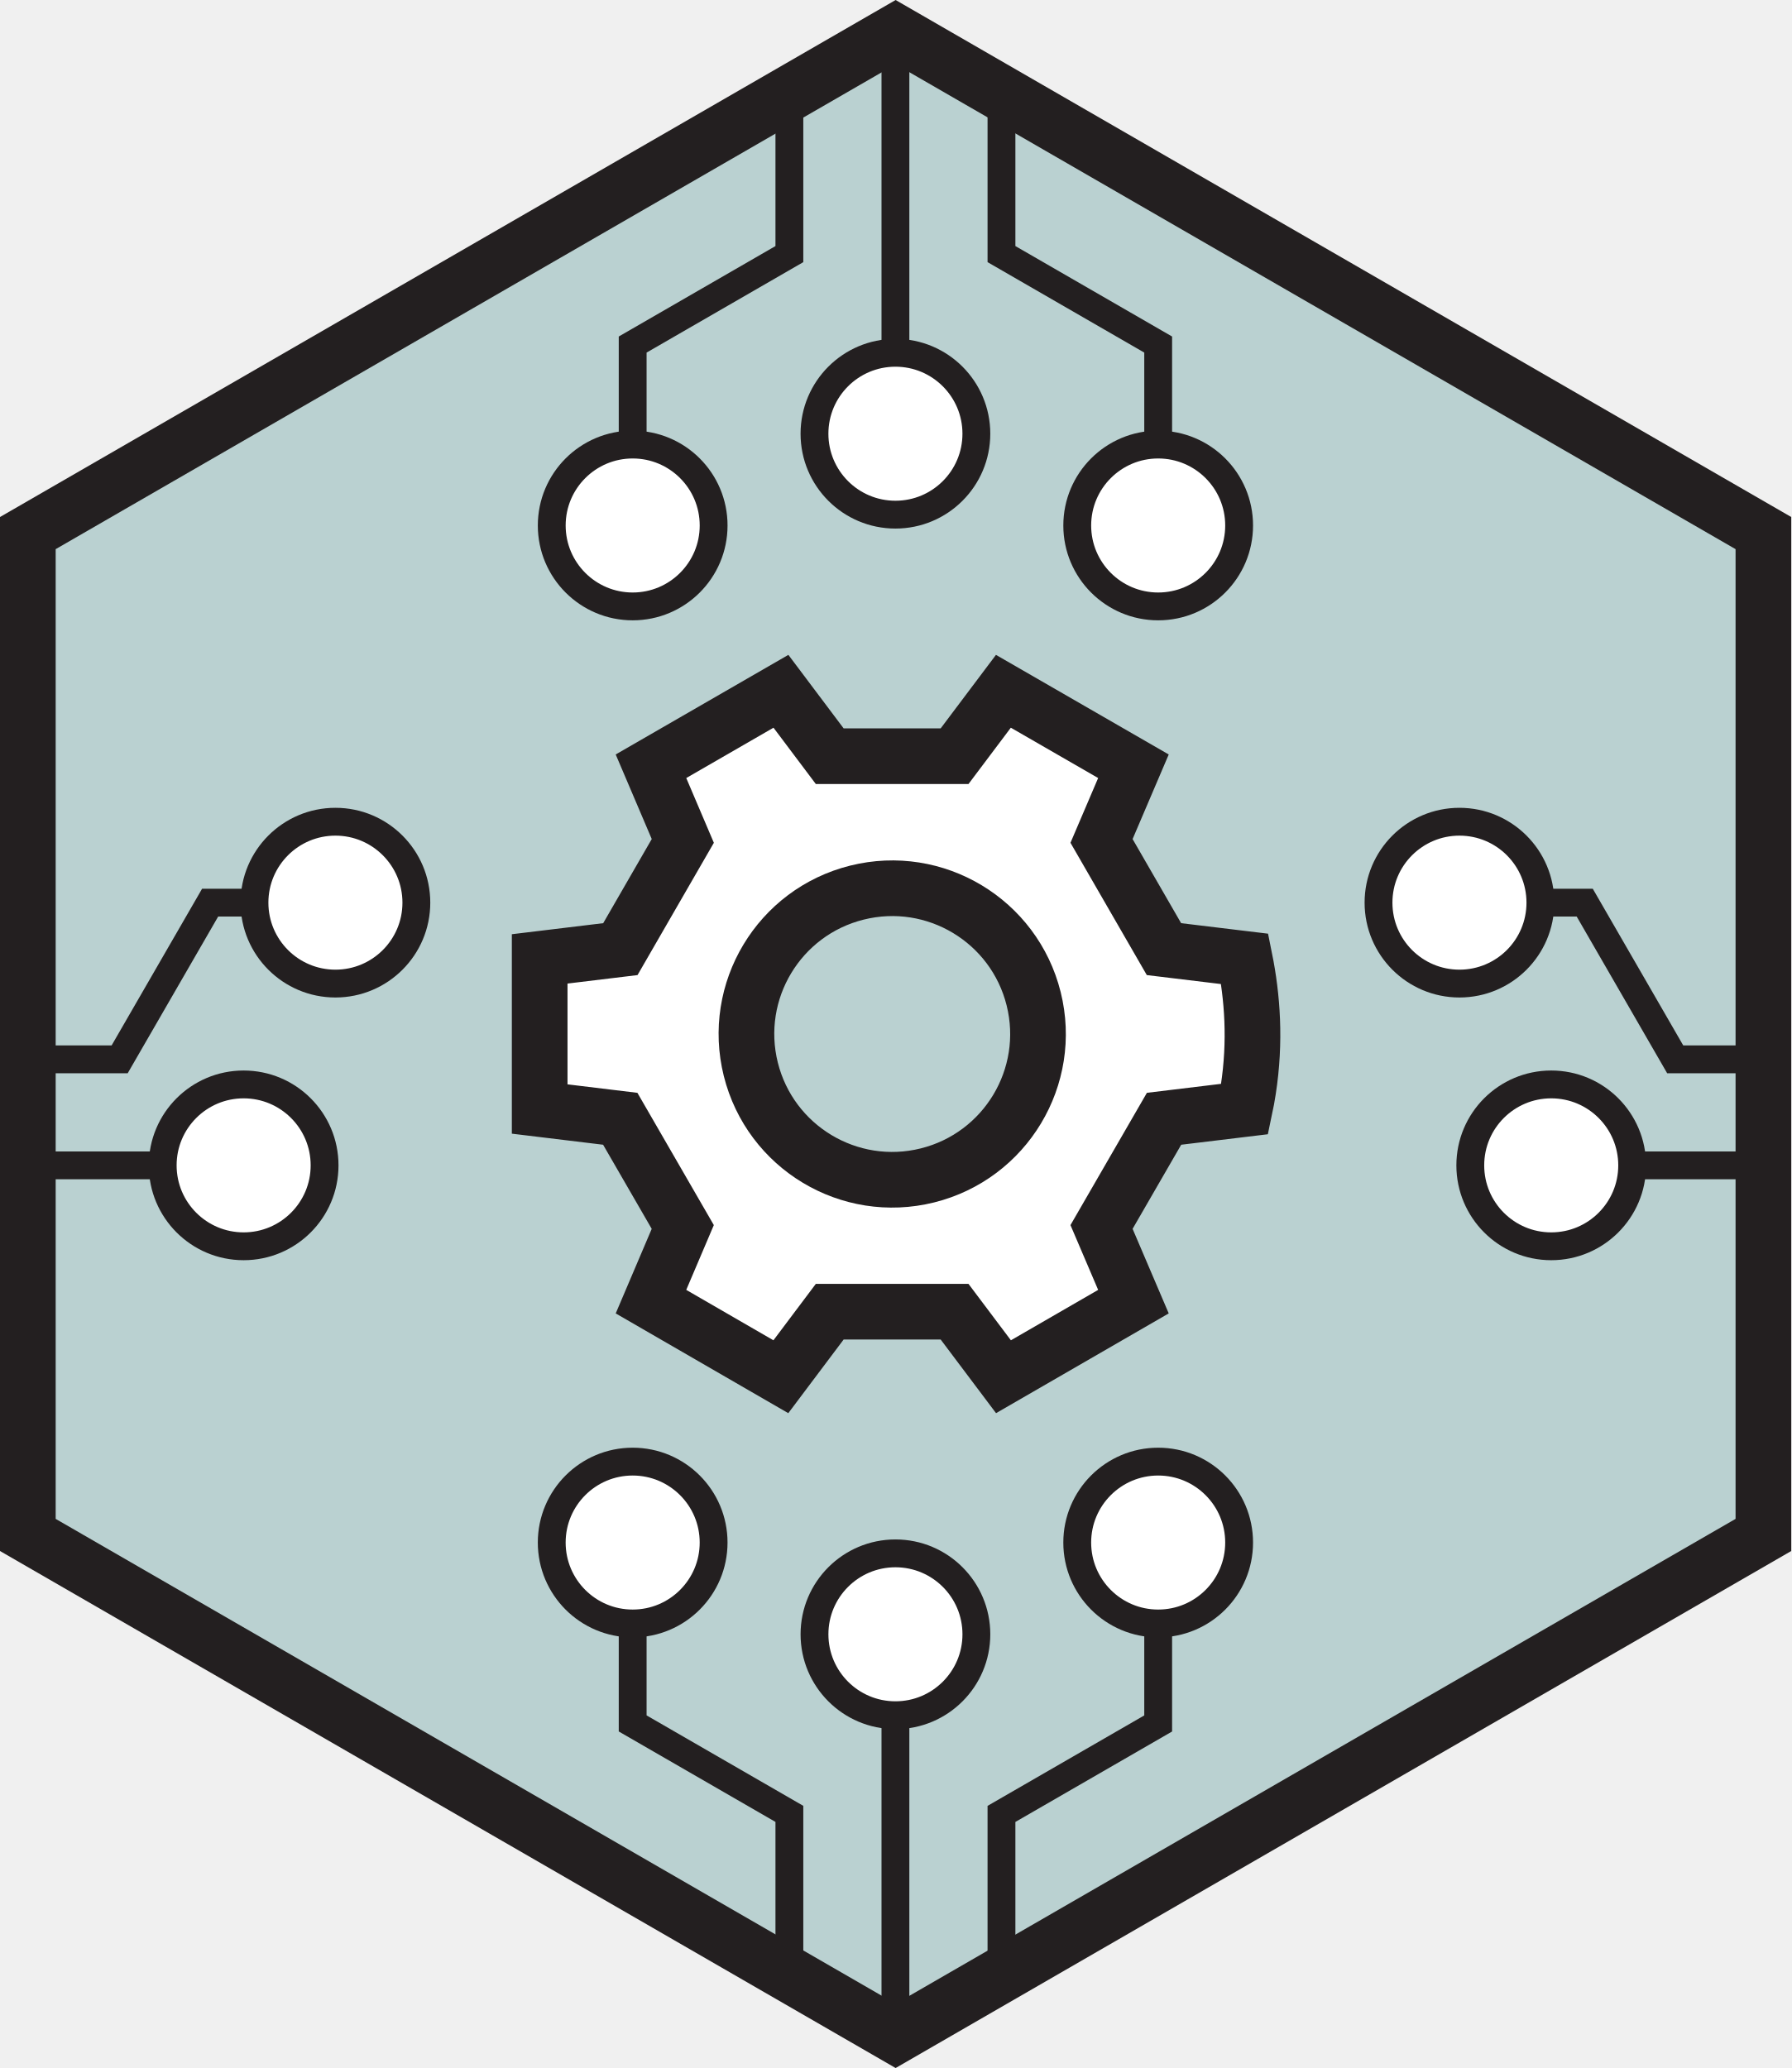
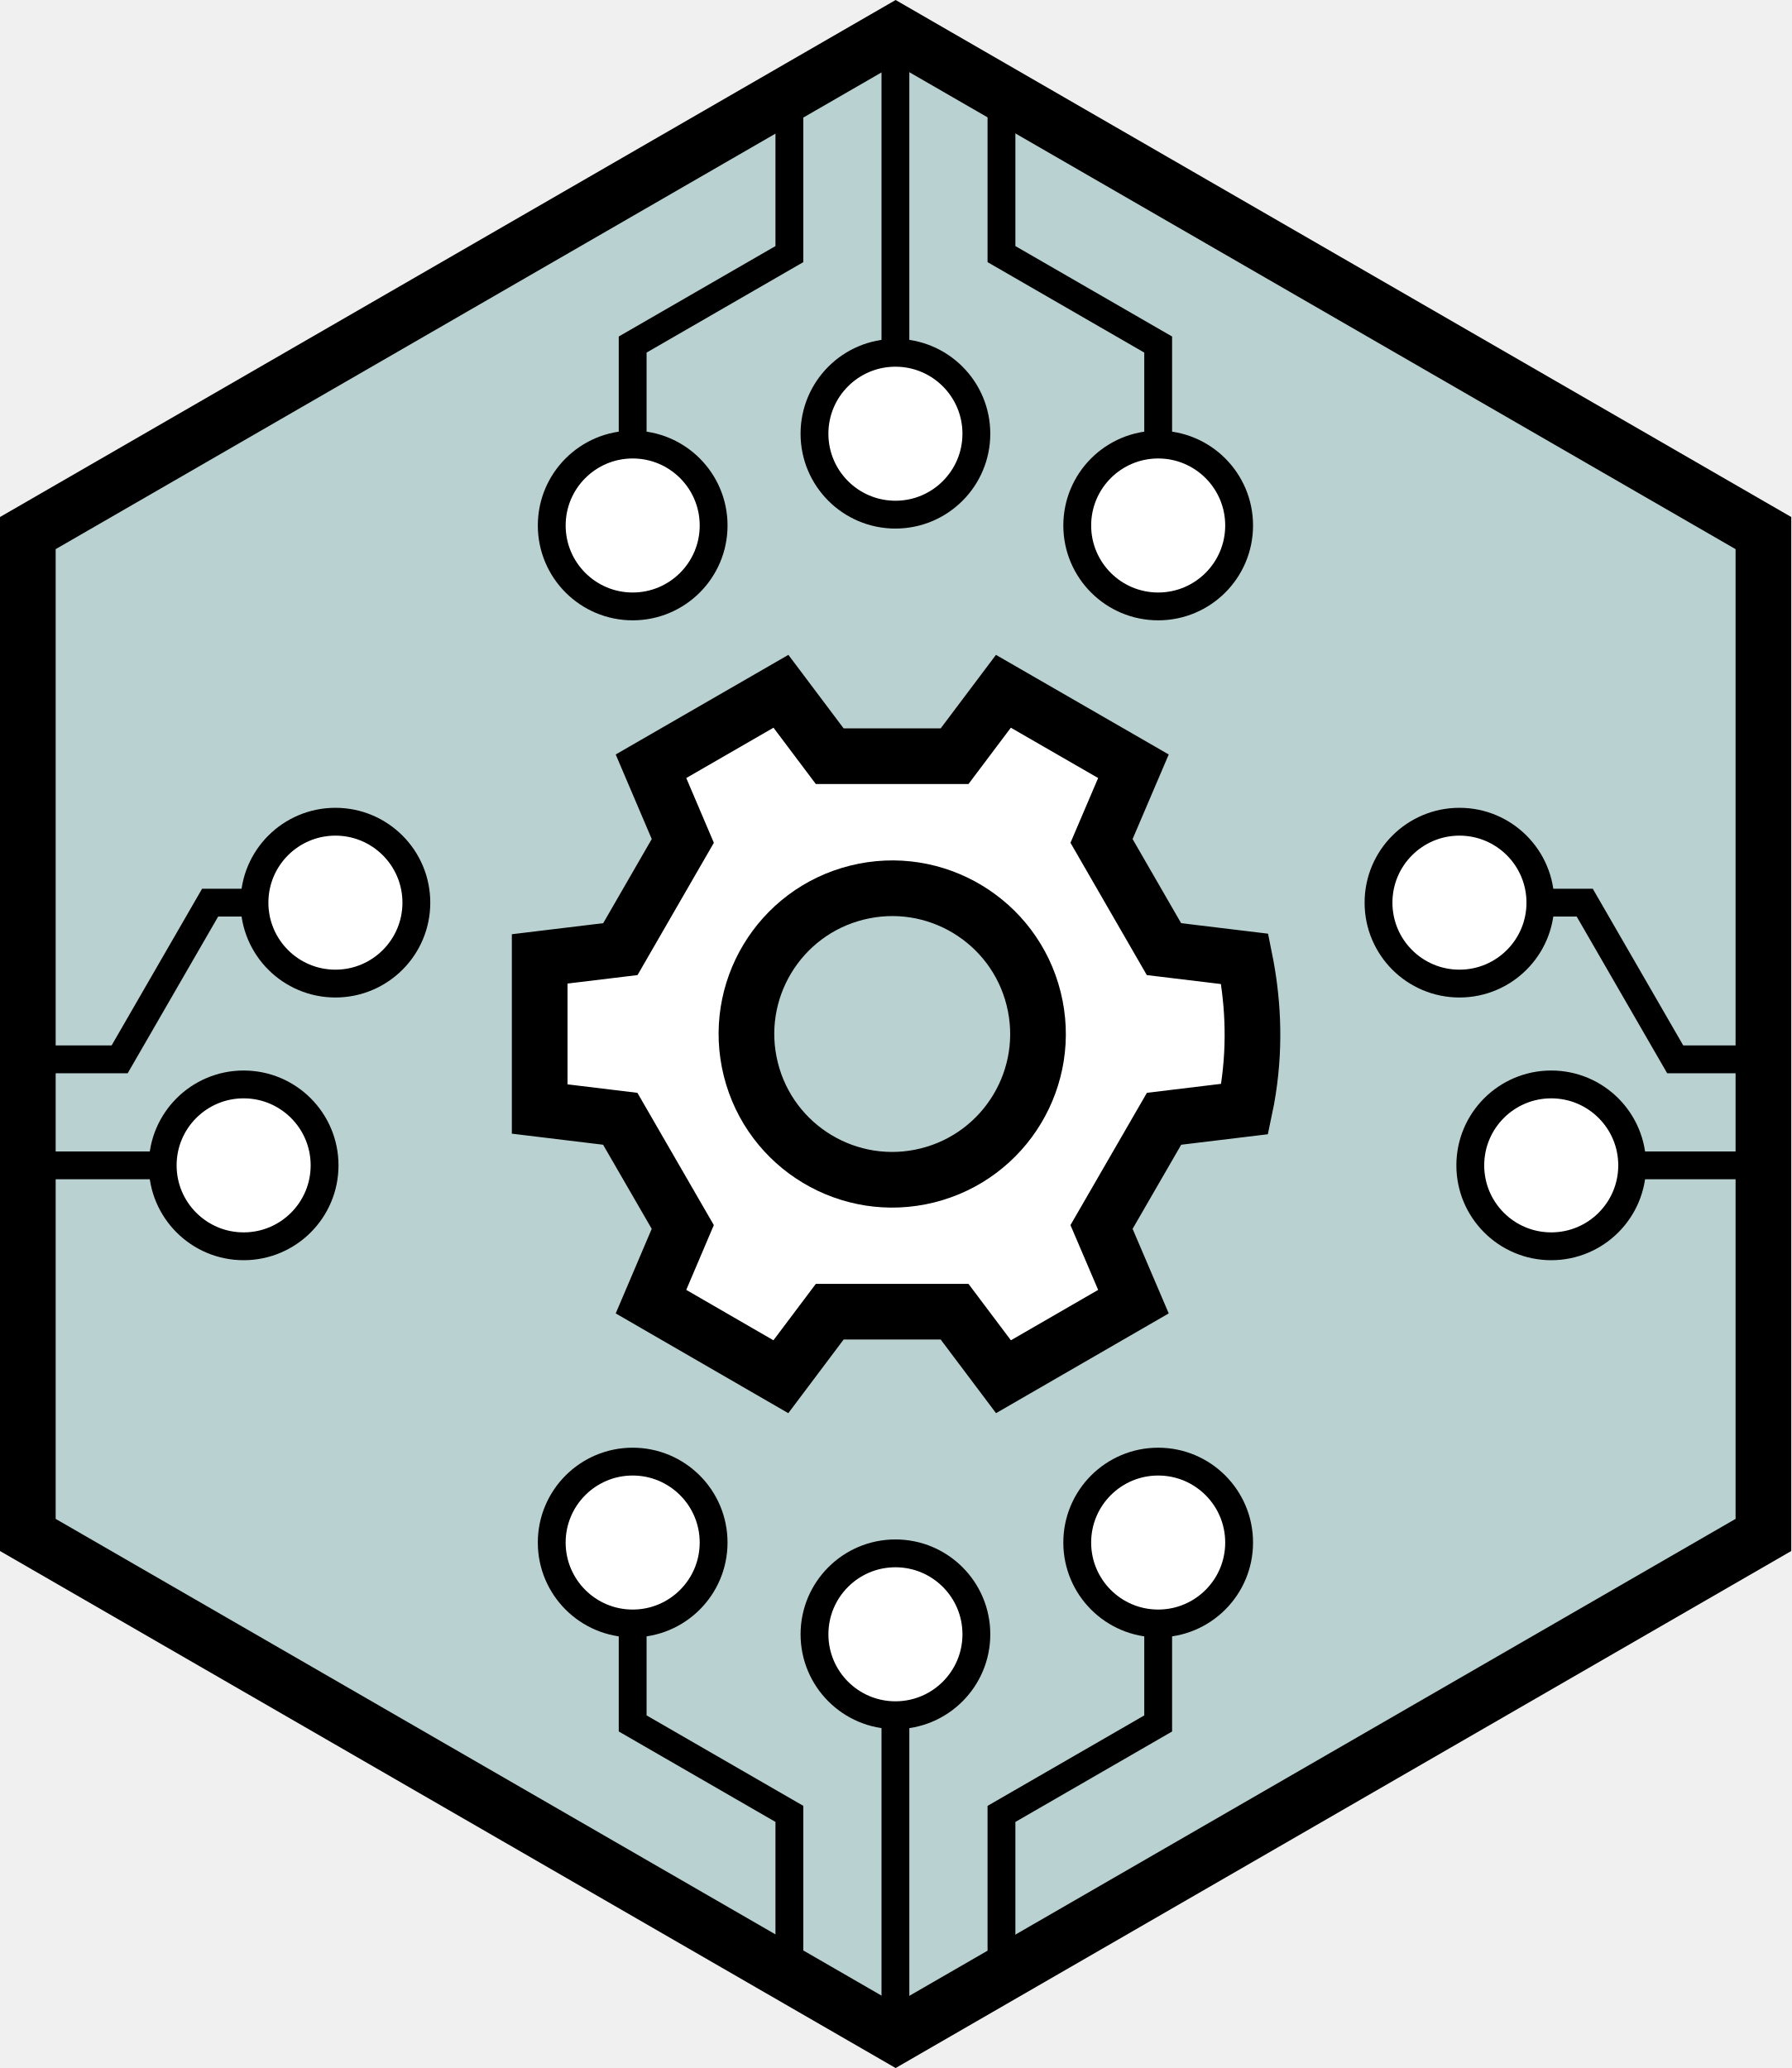
<svg xmlns="http://www.w3.org/2000/svg" fill-rule="evenodd" stroke-miterlimit="10" clip-rule="evenodd" viewBox="0 0 64.354 74.309" xml:space="preserve">
  <path fill="#3d8b8a" fill-rule="nonzero" d="m32.177 73.155 31.177-18v-36l-31.177-18-31.177 18v36z" opacity=".3" />
  <g transform="translate(-3.823 -3.3453)">
    <clipPath id="a">
      <path d="M4.823 22.5v36L36 76.5l31.177-18v-36L36 4.5Z" clip-rule="nonzero" />
    </clipPath>
    <g clip-path="url(#a)">
-       <path fill="none" stroke="#231f20" d="M45.433 22.227v-6.501l-5.63-3.25v-6.501" />
+       <path fill="none" stroke="#000" d="M45.433 22.227v-6.501l-5.63-3.25v-6.501" />
      <path fill="#fff" fill-rule="nonzero" d="M45.433 19.32c1.606 0 2.908 1.302 2.908 2.908 0 1.606-1.302 2.908-2.908 2.908-1.606 0-2.908-1.302-2.908-2.908 0-1.606 1.302-2.908 2.908-2.908" />
-       <circle cy="-2.908" r="2.908" fill="none" stroke="#231f20" transform="matrix(-1 0 0 1 45.4332 25.1355)" />
-       <path fill="none" stroke="#231f20" d="M26.553 22.227v-6.501l5.63-3.25v-6.501" />
+       <circle cy="-2.908" r="2.908" fill="none" stroke="#000" transform="matrix(-1 0 0 1 45.4332 25.1355)" />
+       <path fill="none" stroke="#000" d="M26.553 22.227v-6.501l5.63-3.25v-6.501" />
      <path fill="#fff" fill-rule="nonzero" d="M26.553 19.32c-1.606 0-2.908 1.302-2.908 2.908 0 1.606 1.302 2.908 2.908 2.908 1.606 0 2.908-1.302 2.908-2.908 0-1.606-1.302-2.908-2.908-2.908" />
-       <circle cy="-2.908" r="2.908" fill="none" stroke="#231f20" transform="matrix(-1 0 0 1 26.5535 25.1355)" />
-       <path fill="none" stroke="#231f20" d="M35.993-3.941v22.872" />
+       <circle cy="-2.908" r="2.908" fill="none" stroke="#000" transform="matrix(-1 0 0 1 26.5535 25.1355)" />
+       <path fill="none" stroke="#000" d="M35.993-3.941v22.872" />
      <path fill="#fff" fill-rule="nonzero" d="M35.993 21.838c-1.606 0-2.908-1.302-2.908-2.908 0-1.606 1.302-2.908 2.908-2.908 1.606 0 2.908 1.302 2.908 2.908 0 1.606-1.302 2.908-2.908 2.908" />
-       <path fill="none" stroke="#231f20" d="M35.993 21.838c-1.606 0-2.908-1.302-2.908-2.908 0-1.606 1.302-2.908 2.908-2.908 1.606 0 2.908 1.302 2.908 2.908 0 1.606-1.302 2.908-2.908 2.908Zm-9.44 36.934v6.501l5.63 3.25v6.501" />
+       <path fill="none" stroke="#000" d="M35.993 21.838c-1.606 0-2.908-1.302-2.908-2.908 0-1.606 1.302-2.908 2.908-2.908 1.606 0 2.908 1.302 2.908 2.908 0 1.606-1.302 2.908-2.908 2.908Zm-9.44 36.934v6.501l5.63 3.25v6.501" />
      <path fill="#fff" fill-rule="nonzero" d="M26.553 61.681c-1.606 0-2.908-1.302-2.908-2.908 0-1.606 1.302-2.908 2.908-2.908 1.606 0 2.908 1.302 2.908 2.908 0 1.606-1.302 2.908-2.908 2.908" />
-       <path fill="none" stroke="#231f20" d="M26.553 61.681c-1.606 0-2.908-1.302-2.908-2.908 0-1.606 1.302-2.908 2.908-2.908 1.606 0 2.908 1.302 2.908 2.908 0 1.606-1.302 2.908-2.908 2.908Zm18.88-2.908v6.501l-5.63 3.25v6.501" />
+       <path fill="none" stroke="#000" d="M26.553 61.681c-1.606 0-2.908-1.302-2.908-2.908 0-1.606 1.302-2.908 2.908-2.908 1.606 0 2.908 1.302 2.908 2.908 0 1.606-1.302 2.908-2.908 2.908Zm18.88-2.908v6.501l-5.63 3.25v6.501" />
      <path fill="#fff" fill-rule="nonzero" d="M45.433 61.681c1.606 0 2.908-1.302 2.908-2.908 0-1.606-1.302-2.908-2.908-2.908-1.606 0-2.908 1.302-2.908 2.908 0 1.606 1.302 2.908 2.908 2.908" />
-       <path fill="none" stroke="#231f20" d="M45.433 61.681c1.606 0 2.908-1.302 2.908-2.908 0-1.606-1.302-2.908-2.908-2.908-1.606 0-2.908 1.302-2.908 2.908 0 1.606 1.302 2.908 2.908 2.908zm-9.44 23.261v-22.872" />
+       <path fill="none" stroke="#000" d="M45.433 61.681c1.606 0 2.908-1.302 2.908-2.908 0-1.606-1.302-2.908-2.908-2.908-1.606 0-2.908 1.302-2.908 2.908 0 1.606 1.302 2.908 2.908 2.908zm-9.44 23.261v-22.872" />
      <path fill="#fff" fill-rule="nonzero" d="M35.993 59.162c1.606 0 2.908 1.302 2.908 2.908 0 1.606-1.302 2.908-2.908 2.908-1.606 0-2.908-1.302-2.908-2.908 0-1.606 1.302-2.908 2.908-2.908" />
-       <circle cy="-2.908" r="2.908" fill="none" stroke="#231f20" transform="matrix(-1 0 0 1 35.9934 64.9778)" />
-       <path fill="none" stroke="#231f20" d="M17.873 35.78h-6.501l-3.25 5.63h-6.501" />
+       <circle cy="-2.908" r="2.908" fill="none" stroke="#000" transform="matrix(-1 0 0 1 35.9934 64.9778)" />
+       <path fill="none" stroke="#000" d="M17.873 35.78h-6.501l-3.25 5.63h-6.501" />
      <path fill="#fff" fill-rule="nonzero" d="M12.966 35.78c0-1.606 1.302-2.908 2.908-2.908 1.606 0 2.908 1.302 2.908 2.908 0 1.606-1.302 2.908-2.908 2.908-1.606 0-2.908-1.302-2.908-2.908" />
-       <circle cx="2.908" r="2.908" fill="none" stroke="#231f20" transform="matrix(0 1 1 0 15.8735 32.8721)" />
-       <path fill="none" stroke="#231f20" d="M-10.295 45.22h22.872" />
+       <circle cx="2.908" r="2.908" fill="none" stroke="#000" transform="matrix(0 1 1 0 15.8735 32.8721)" />
+       <path fill="none" stroke="#000" d="M-10.295 45.22h22.872" />
      <path fill="#fff" fill-rule="nonzero" d="M15.484 45.22c0-1.606-1.302-2.908-2.908-2.908-1.606 0-2.908 1.302-2.908 2.908 0 1.606 1.302 2.908 2.908 2.908 1.606 0 2.908-1.302 2.908-2.908" />
-       <circle cx="-2.908" r="2.908" fill="none" stroke="#231f20" transform="matrix(0 -1 -1 0 12.5763 42.3119)" />
-       <path fill="none" stroke="#231f20" d="M54.257 35.78h6.501l3.25 5.63h6.501" />
+       <circle cx="-2.908" r="2.908" fill="none" stroke="#000" transform="matrix(0 -1 -1 0 12.5763 42.3119)" />
+       <path fill="none" stroke="#000" d="M54.257 35.78h6.501l3.25 5.63h6.501" />
      <path fill="#fff" fill-rule="nonzero" d="M59.165 35.78c0-1.606-1.302-2.908-2.908-2.908-1.606 0-2.908 1.302-2.908 2.908 0 1.606 1.302 2.908 2.908 2.908 1.606 0 2.908-1.302 2.908-2.908" />
-       <circle cx="-2.908" r="2.908" fill="none" stroke="#231f20" transform="matrix(0 -1 -1 0 56.257 32.8721)" />
-       <path fill="none" stroke="#231f20" d="M82.426 45.22h-22.872" />
+       <circle cx="-2.908" r="2.908" fill="none" stroke="#000" transform="matrix(0 -1 -1 0 56.257 32.8721)" />
+       <path fill="none" stroke="#000" d="M82.426 45.22h-22.872" />
      <path fill="#fff" fill-rule="nonzero" d="M56.646 45.22c0-1.606 1.302-2.908 2.908-2.908 1.606 0 2.908 1.302 2.908 2.908 0 1.606-1.302 2.908-2.908 2.908-1.606 0-2.908-1.302-2.908-2.908" />
-       <circle cx="2.908" r="2.908" fill="none" stroke="#231f20" transform="matrix(0 1 1 0 59.5542 42.3119)" />
+       <circle cx="2.908" r="2.908" fill="none" stroke="#000" transform="matrix(0 1 1 0 59.5542 42.3119)" />
      <path fill="#fff" fill-rule="nonzero" d="M37.145 45.581c-2.806.7-5.648-1.008-6.348-3.814-.7-2.807 1.008-5.649 3.814-6.348 2.807-.7 5.649 1.008 6.348 3.814.7 2.806-1.008 5.648-3.814 6.348m6.253 1.853c.749-1.296 1.498-2.592 2.246-3.888l2.899-.351c.047-.222.089-.45.125-.684.273-1.753.148-3.356-.125-4.71l-2.902-.351c-.747-1.296-1.495-2.592-2.243-3.888l1.146-2.683c-1.557-.898-3.115-1.796-4.672-2.694l-1.754 2.333h-4.485l-1.753-2.333c-1.556.898-3.112 1.796-4.669 2.694l1.143 2.683c-.748 1.296-1.495 2.592-2.243 3.888l-2.899.351v5.394l2.895.351c.749 1.296 1.498 2.592 2.246 3.888l-1.142 2.683c1.556.899 3.111 1.799 4.666 2.698l1.756-2.337h4.485l1.757 2.337c1.556-.899 3.113-1.799 4.669-2.698z" />
-       <path fill="none" stroke="#231f20" stroke-width="2" d="M37.145 45.581c-2.806.7-5.648-1.008-6.348-3.814-.7-2.807 1.008-5.649 3.814-6.348 2.807-.7 5.649 1.008 6.348 3.814.7 2.806-1.008 5.648-3.814 6.348Zm6.253 1.853c.749-1.296 1.498-2.592 2.246-3.888l2.899-.351c.047-.222.089-.45.125-.684.273-1.753.148-3.356-.125-4.71l-2.902-.351c-.747-1.296-1.495-2.592-2.243-3.888l1.146-2.683c-1.557-.898-3.115-1.796-4.672-2.694l-1.754 2.333h-4.485l-1.753-2.333c-1.556.898-3.112 1.796-4.669 2.694l1.143 2.683c-.748 1.296-1.495 2.592-2.243 3.888l-2.899.351v5.394l2.895.351c.749 1.296 1.498 2.592 2.246 3.888l-1.142 2.683c1.556.899 3.111 1.799 4.666 2.698l1.756-2.337h4.485l1.757 2.337c1.556-.899 3.113-1.799 4.669-2.698z" />
+       <path fill="none" stroke="#000" stroke-width="2" d="M37.145 45.581c-2.806.7-5.648-1.008-6.348-3.814-.7-2.807 1.008-5.649 3.814-6.348 2.807-.7 5.649 1.008 6.348 3.814.7 2.806-1.008 5.648-3.814 6.348Zm6.253 1.853c.749-1.296 1.498-2.592 2.246-3.888l2.899-.351c.047-.222.089-.45.125-.684.273-1.753.148-3.356-.125-4.71l-2.902-.351c-.747-1.296-1.495-2.592-2.243-3.888l1.146-2.683c-1.557-.898-3.115-1.796-4.672-2.694l-1.754 2.333h-4.485l-1.753-2.333c-1.556.898-3.112 1.796-4.669 2.694l1.143 2.683c-.748 1.296-1.495 2.592-2.243 3.888l-2.899.351v5.394l2.895.351c.749 1.296 1.498 2.592 2.246 3.888l-1.142 2.683c1.556.899 3.111 1.799 4.666 2.698l1.756-2.337h4.485l1.757 2.337c1.556-.899 3.113-1.799 4.669-2.698z" />
    </g>
  </g>
-   <path fill="none" stroke="#231f20" stroke-width="2" d="m32.177 73.155 31.177-18v-36l-31.177-18-31.177 18v36z" />
+   <path fill="none" stroke="#000" stroke-width="2" d="m32.177 73.155 31.177-18v-36l-31.177-18-31.177 18v36z" />
</svg>
